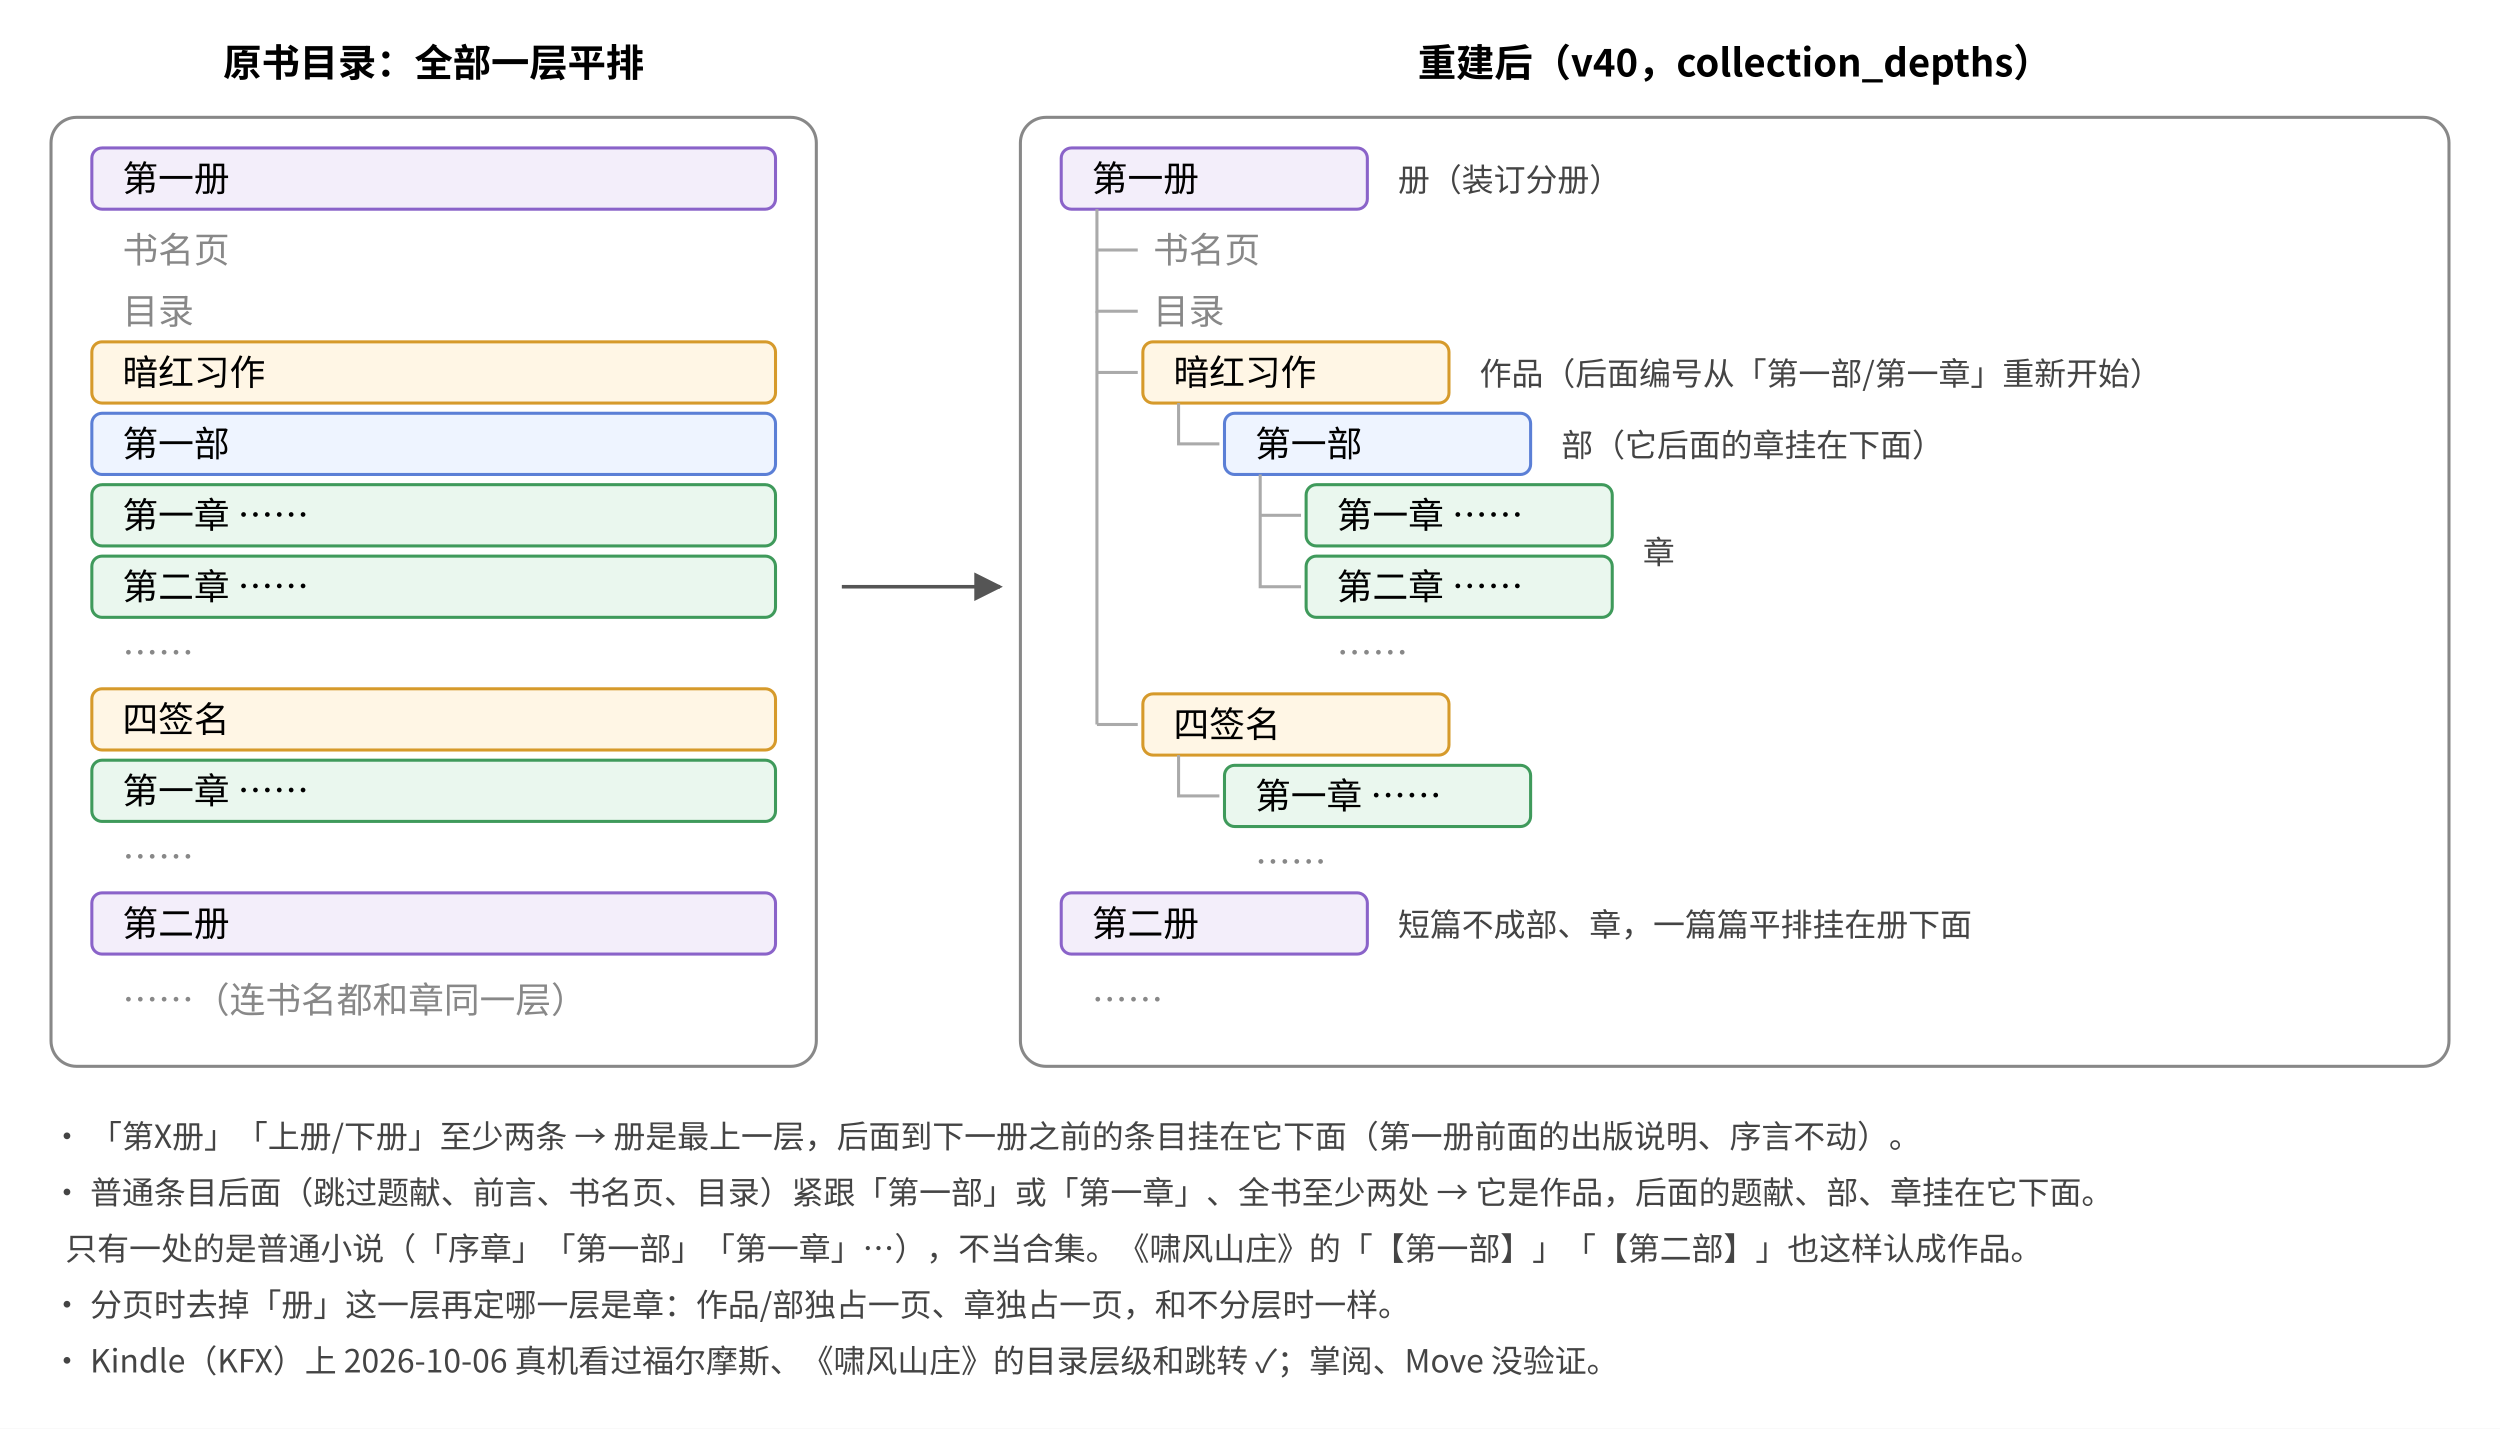
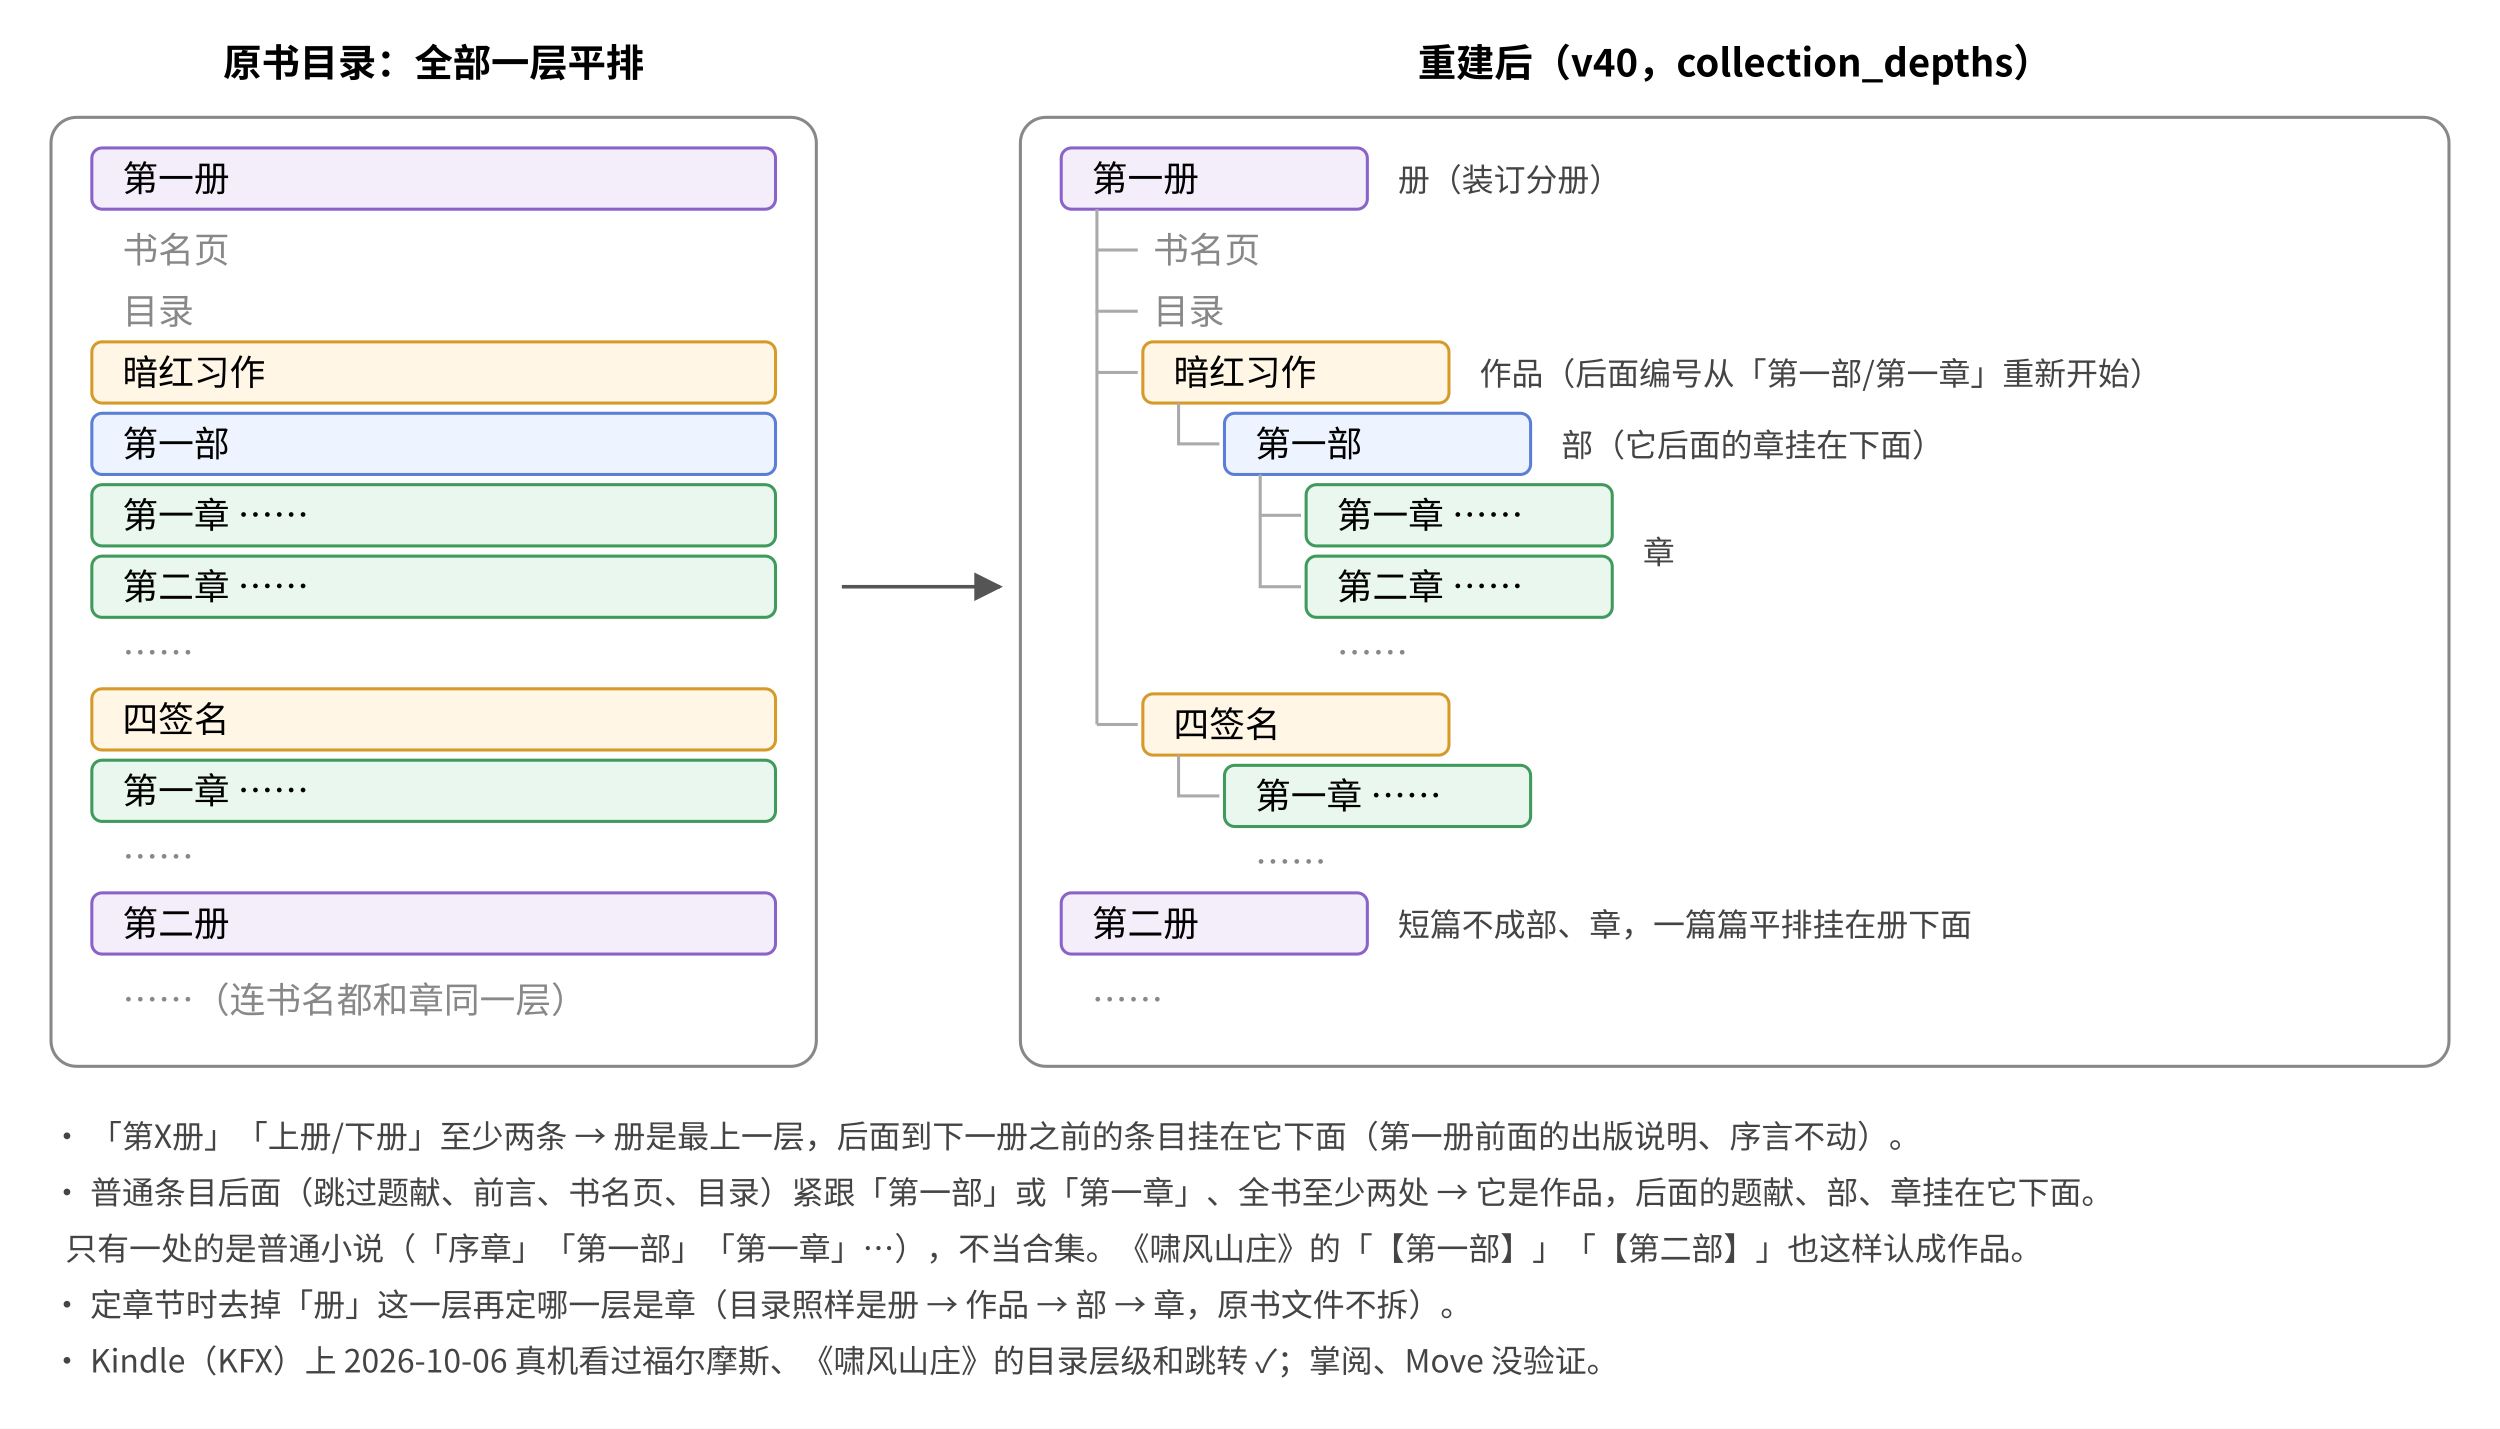
<svg xmlns="http://www.w3.org/2000/svg" viewBox="0 0 980 560" font-family="'Noto Sans CJK SC','PingFang SC','Microsoft YaHei',sans-serif" font-size="14">
  <defs>
    <marker id="a" viewBox="0 0 10 10" refX="9" refY="5" markerWidth="8" markerHeight="8" orient="auto">
      <path d="M0 0L10 5L0 10z" fill="#555" />
    </marker>
    <style>
      .box{fill:#fff;stroke:#888;stroke-width:1.2}
      .bk{fill:#f3eefa;stroke:#8a63c9;stroke-width:1.2}
      .wk{fill:#fff6e5;stroke:#d69a2b;stroke-width:1.2}
      .pt{fill:#eef4ff;stroke:#5b7fd6;stroke-width:1.2}
      .ch{fill:#eaf7ee;stroke:#3f9a5b;stroke-width:1.2}
      .h{font-weight:bold;font-size:15px}
      .s{font-size:12.5px;fill:#444}
      .g{fill:#888}
      .l{stroke:#555;stroke-width:1.4;fill:none}
      .t{stroke:#aaa;stroke-width:1.2;fill:none}
    </style>
  </defs>
  <rect width="980" height="560" fill="#ffffff" />
  <text x="170" y="30" text-anchor="middle" class="h">原书目录：全部一层平排</text>
  <text x="680" y="30" text-anchor="middle" class="h">重建后（v40，collection_depths）</text>
  <rect class="box" x="20" y="46" width="300" height="372" rx="10" />
  <g>
    <rect class="bk" x="36" y="58" width="268" height="24" rx="4" />
    <text x="48" y="75">第一册</text>
    <text x="48" y="103" class="g">书名页</text>
    <text x="48" y="127" class="g">目录</text>
    <rect class="wk" x="36" y="134" width="268" height="24" rx="4" />
    <text x="48" y="151">暗红习作</text>
    <rect class="pt" x="36" y="162" width="268" height="24" rx="4" />
    <text x="48" y="179">第一部</text>
    <rect class="ch" x="36" y="190" width="268" height="24" rx="4" />
    <text x="48" y="207">第一章 ……</text>
    <rect class="ch" x="36" y="218" width="268" height="24" rx="4" />
    <text x="48" y="235">第二章 ……</text>
    <text x="48" y="261" class="g">……</text>
    <rect class="wk" x="36" y="270" width="268" height="24" rx="4" />
    <text x="48" y="287">四签名</text>
    <rect class="ch" x="36" y="298" width="268" height="24" rx="4" />
    <text x="48" y="315">第一章 ……</text>
    <text x="48" y="341" class="g">……</text>
    <rect class="bk" x="36" y="350" width="268" height="24" rx="4" />
    <text x="48" y="367">第二册</text>
    <text x="48" y="397" class="g">……（连书名都和章同一层）</text>
  </g>
  <path class="l" d="M330 230 L392 230" marker-end="url(#a)" />
  <rect class="box" x="400" y="46" width="560" height="372" rx="10" />
  <g>
    <rect class="bk" x="416" y="58" width="120" height="24" rx="4" />
    <text x="428" y="75">第一册</text>
    <text x="548" y="75" class="s">册（装订分册）</text>
    <path class="t" d="M430 82 V122 H446" />
    <path class="t" d="M430 98 H446" />
    <text x="452" y="103" class="g">书名页</text>
    <text x="452" y="127" class="g">目录</text>
    <path class="t" d="M430 122 V284" />
    <path class="t" d="M430 146 H446" />
    <rect class="wk" x="448" y="134" width="120" height="24" rx="4" />
    <text x="460" y="151">暗红习作</text>
    <text x="580" y="151" class="s">作品（后面编号从「第一部/第一章」重新开始）</text>
    <path class="t" d="M462 158 V174 H478" />
    <rect class="pt" x="480" y="162" width="120" height="24" rx="4" />
    <text x="492" y="179">第一部</text>
    <text x="612" y="179" class="s">部（它后面的章挂在下面）</text>
    <path class="t" d="M494 186 V230 H510" />
    <path class="t" d="M494 202 H510" />
    <rect class="ch" x="512" y="190" width="120" height="24" rx="4" />
    <text x="524" y="207">第一章 ……</text>
    <rect class="ch" x="512" y="218" width="120" height="24" rx="4" />
    <text x="524" y="235">第二章 ……</text>
    <text x="644" y="221" class="s">章</text>
    <text x="524" y="261" class="g">……</text>
    <path class="t" d="M430 284 H446" />
    <rect class="wk" x="448" y="272" width="120" height="24" rx="4" />
    <text x="460" y="289">四签名</text>
    <path class="t" d="M462 296 V312 H478" />
    <rect class="ch" x="480" y="300" width="120" height="24" rx="4" />
    <text x="492" y="317">第一章 ……</text>
    <text x="492" y="343" class="g">……</text>
    <rect class="bk" x="416" y="350" width="120" height="24" rx="4" />
    <text x="428" y="367">第二册</text>
    <text x="548" y="367" class="s">短篇不成部、章，一篇篇平排挂在册下面</text>
    <text x="428" y="397" class="g">……</text>
  </g>
  <text x="20" y="450" class="s">· 「第X册」「上册/下册」至少两条 → 册是最上一层，后面到下一册之前的条目挂在它下面（第一册前面的出版说明、序言不动）。</text>
  <text x="20" y="472" class="s">· 普通条目后面（跳过题献、前言、书名页、目录）紧跟「第一部」或「第一章」、全书至少两处 → 它是作品，后面的题献、部、章挂在它下面。</text>
  <text x="20" y="494" class="s" xml:space="preserve">  只有一处的是普通小说（「序章」「第一部」「第一章」…），不当合集。《啸风山庄》的「【第一部】」「【第二部】」也这样认成作品。</text>
-   <text x="20" y="516" class="s">· 分页时去掉「册」这一层再定哪一层是章：作品/部独占一页、章独占一页，和不分层时一样。</text>
+   <text x="20" y="516" class="s">· 定章节时去掉「册」这一层再定哪一层是章（目录照样是册 → 作品 → 部 → 章，原书文件不拆）。</text>
  <text x="20" y="538" class="s">· Kindle（KFX）上 2026-10-06 真机看过福尔摩斯、《啸风山庄》的目录层级和跳转 ✓；掌阅、Move 没验证。</text>
</svg>
